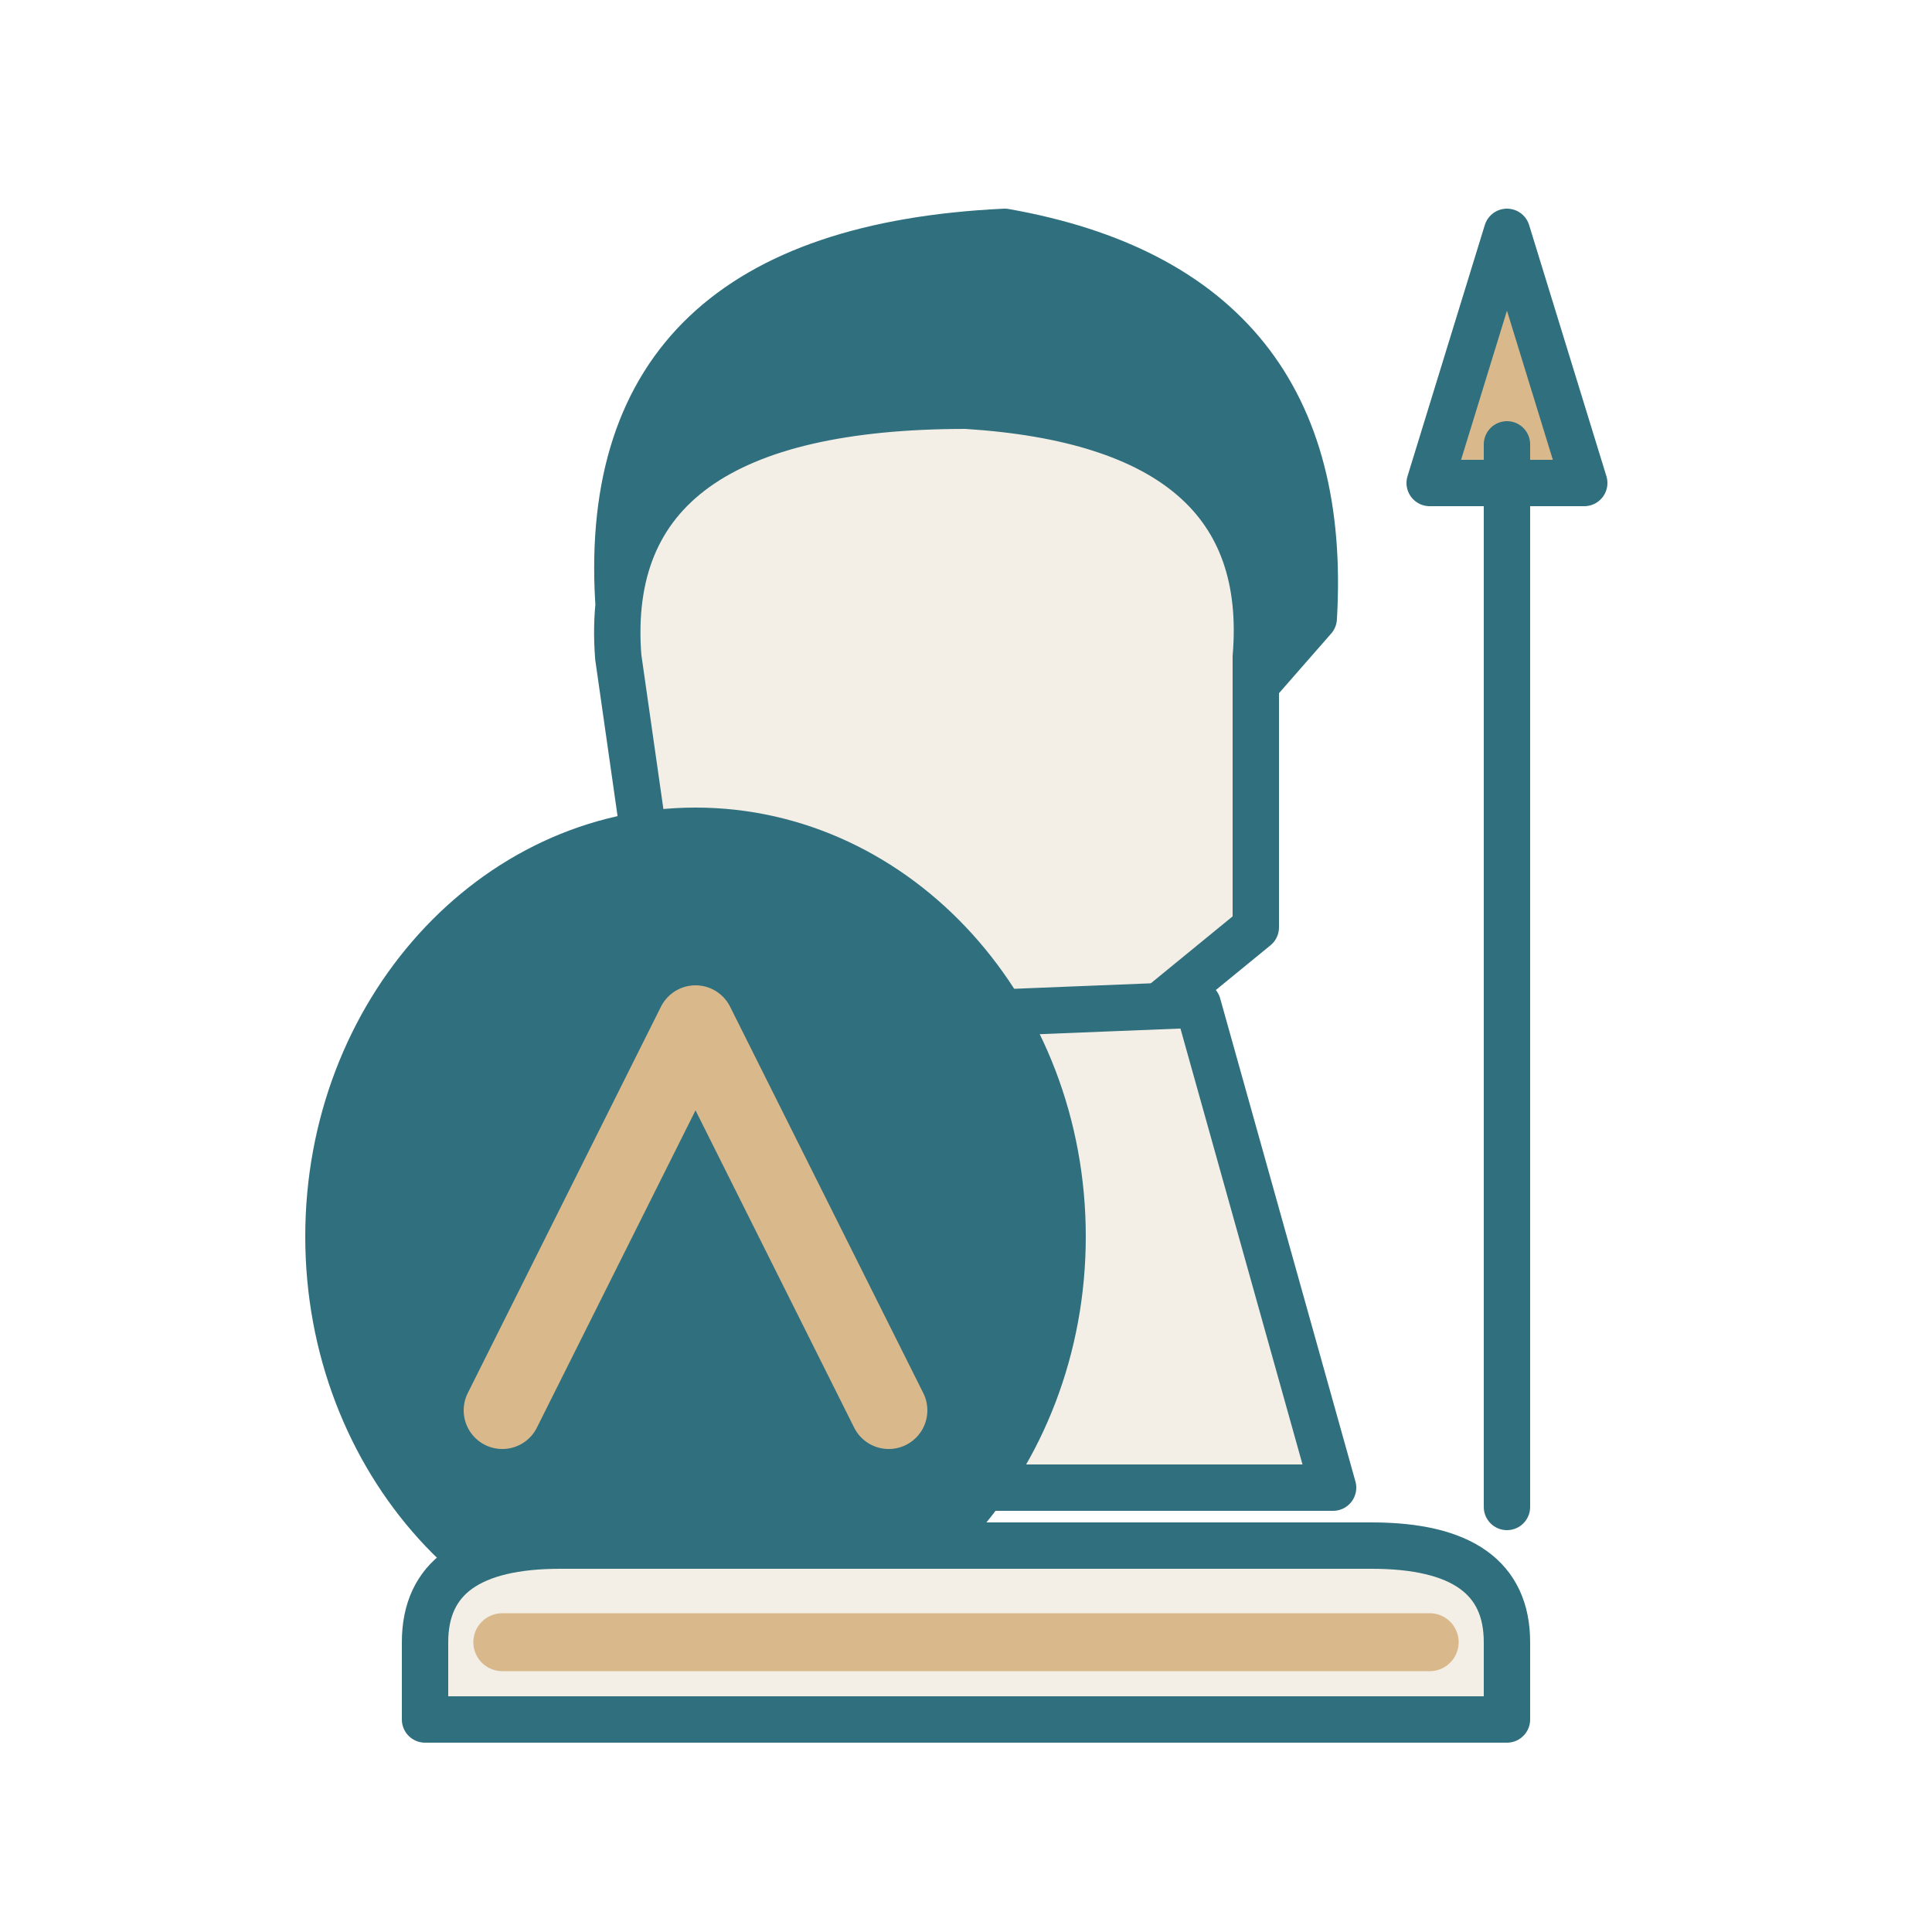
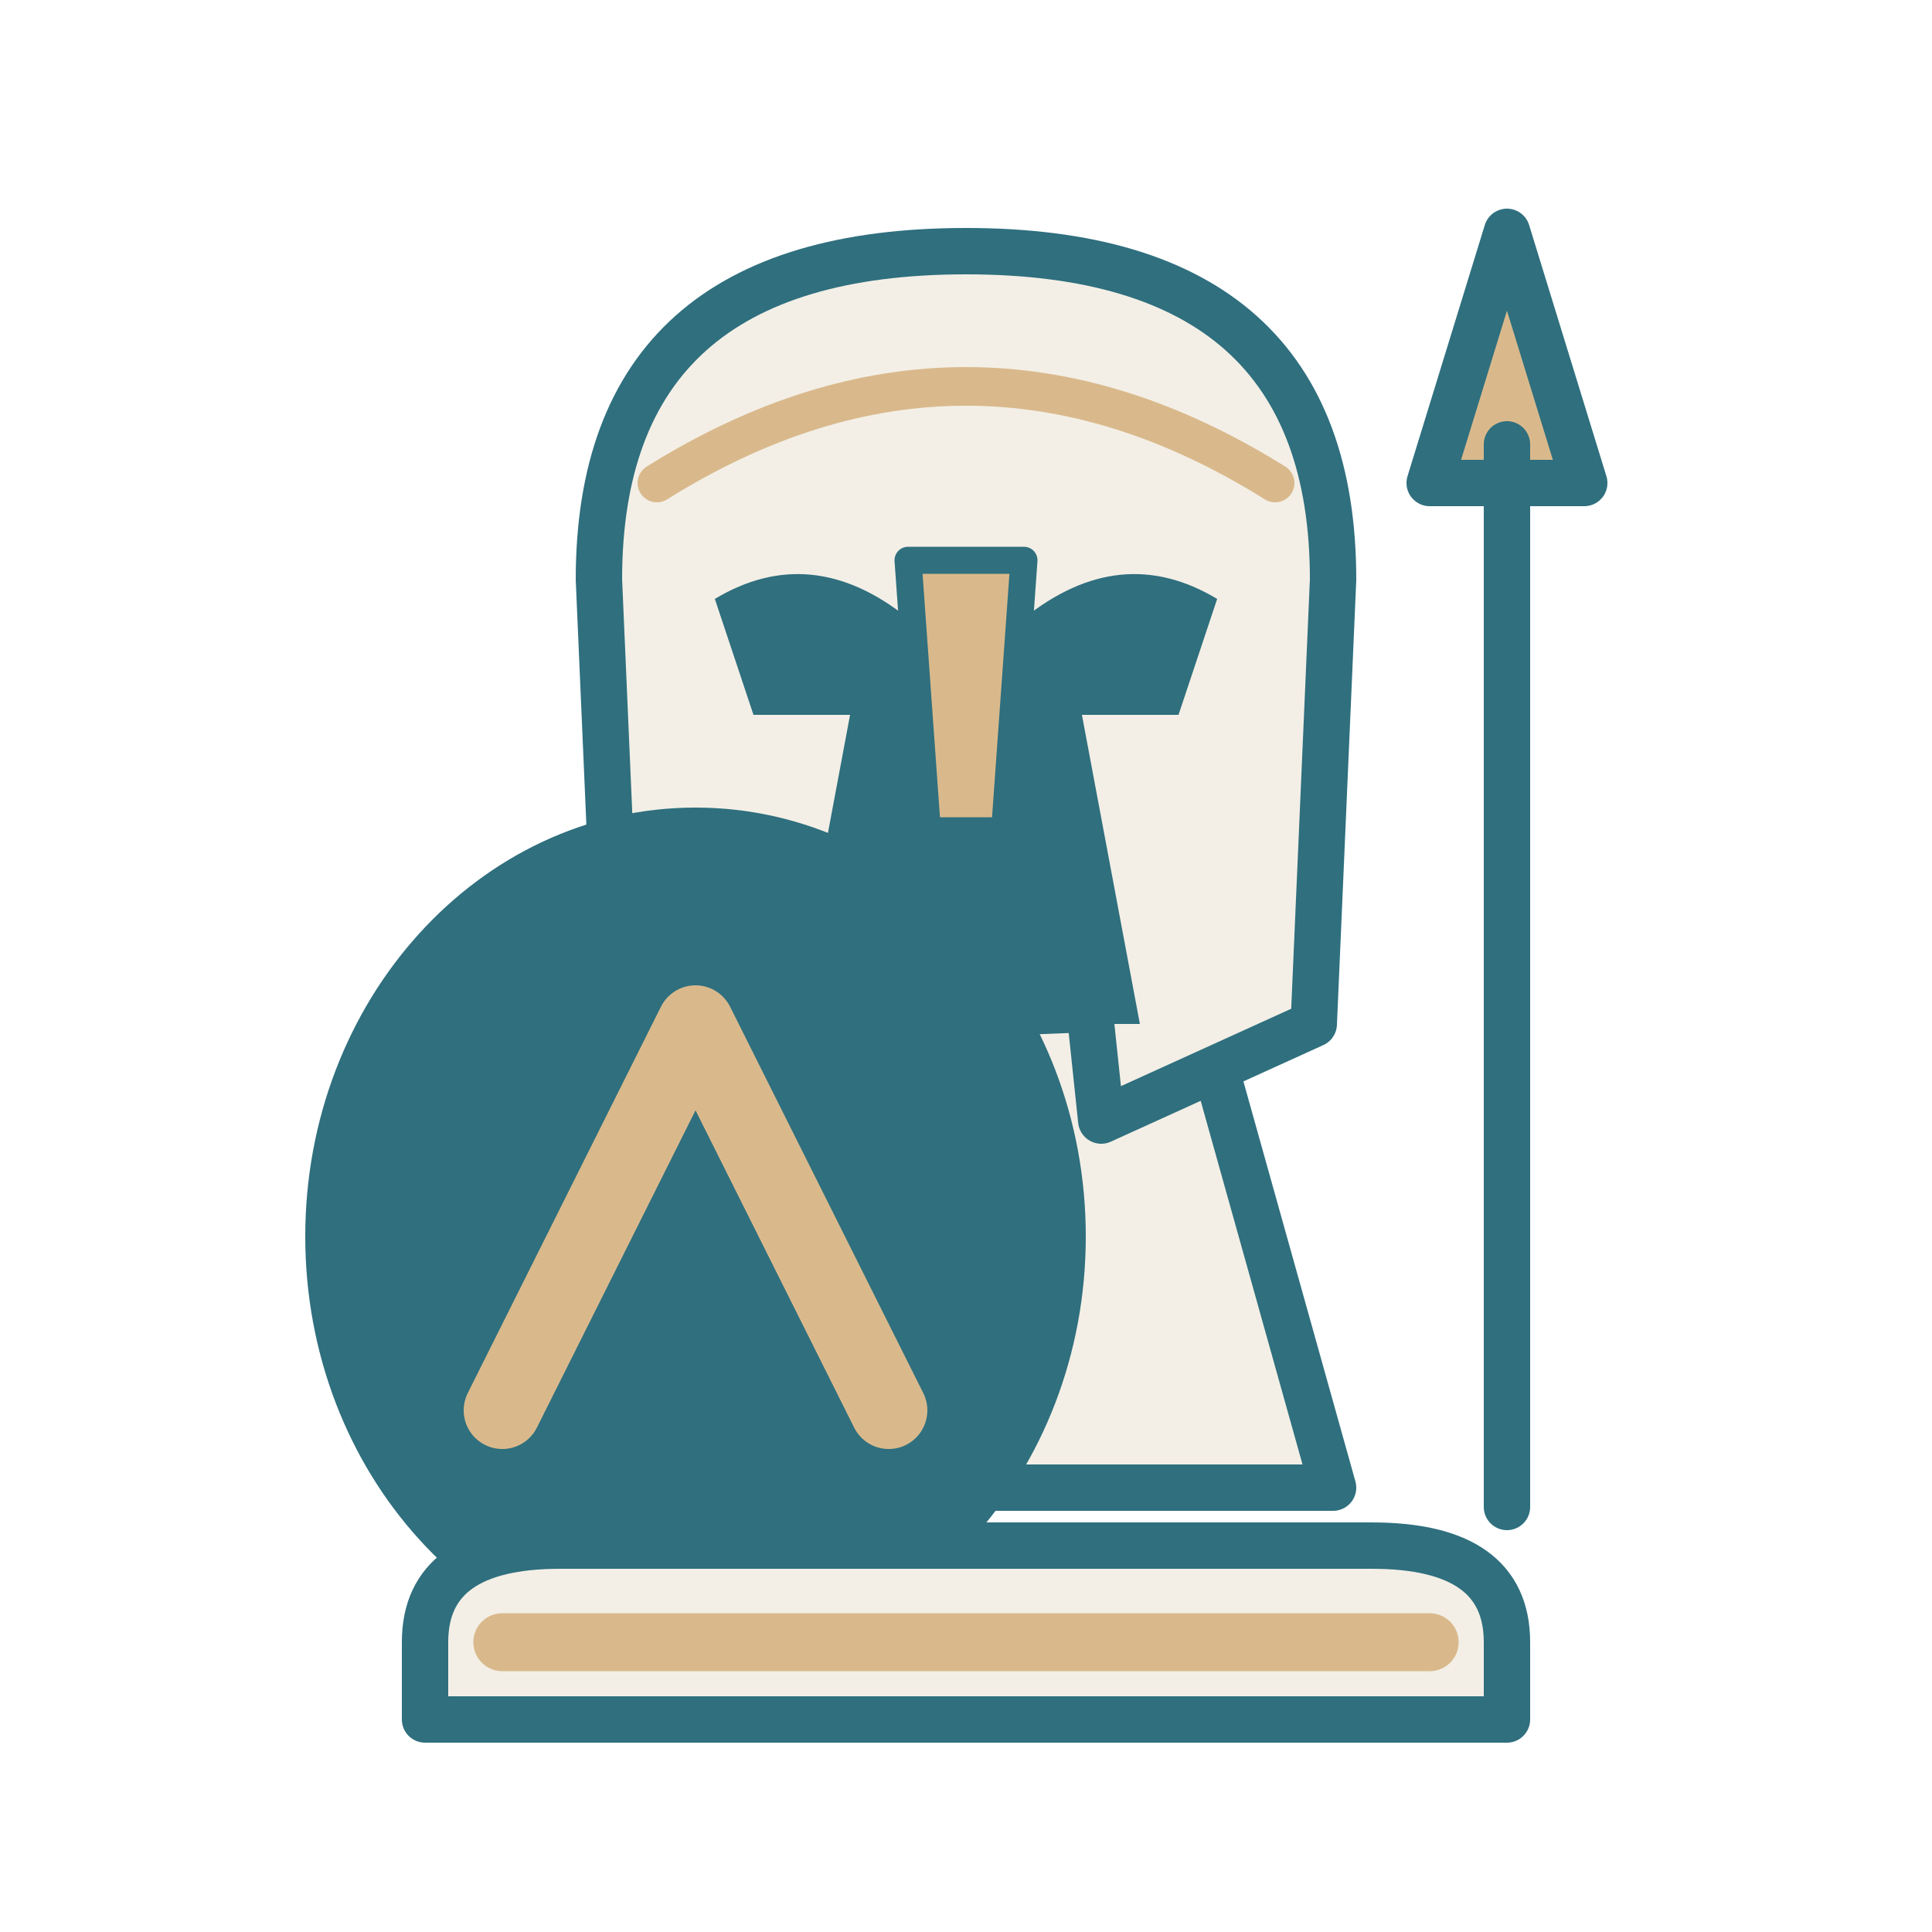
<svg xmlns="http://www.w3.org/2000/svg" viewBox="0 0 100 100">
  <g fill="#F3EFE6" stroke="#2F6F7E" stroke-width="2.4" stroke-linejoin="round" stroke-linecap="round">
-     <path d="M32 31 Q31 13 52 12 Q69 15 68 32 L61 40 H38Z" fill="#2F6F7E" />
-     <path d="M32 34 Q31 21 50 21 Q66 22 65 34 V48 L54 57 H44 L34 48Z" />
    <path d="M37 53 L29 77 H69 L62 52Z" />
+     <path d="M31 30 Q31 13 50 13 Q69 13 69 30 L68 53 L57 58 L55 39 H45 L43 58 L32 53Z" />
+     <path d="M37 31 Q42 28 47 32 L48 43 H52 L53 32 Q58 28 63 31 L61 37 H56 L59 53 H41 L44 37 H39Z" fill="#2F6F7E" stroke="none" />
+     <path d="M47 29 H53 L52 43 H48Z" fill="#D9B98C" stroke-width="1.4" />
+     <path d="M34 25 Q50 15 66 25" fill="none" stroke="#D9B98C" stroke-width="2" />
    <path d="M78 23 V78 M74 25 L78 12 L82 25Z" fill="#D9B98C" />
    <ellipse cx="36" cy="64" rx="19" ry="21" fill="#2F6F7E" />
    <path d="M26 73 L36 53 L46 73" fill="none" stroke="#D9B98C" stroke-width="4" />
    <path d="M22 89 V85 Q22 80 29 80 H71 Q78 80 78 85 V89Z" />
    <path d="M26 85 H74" stroke="#D9B98C" stroke-width="3" />
  </g>
</svg>
